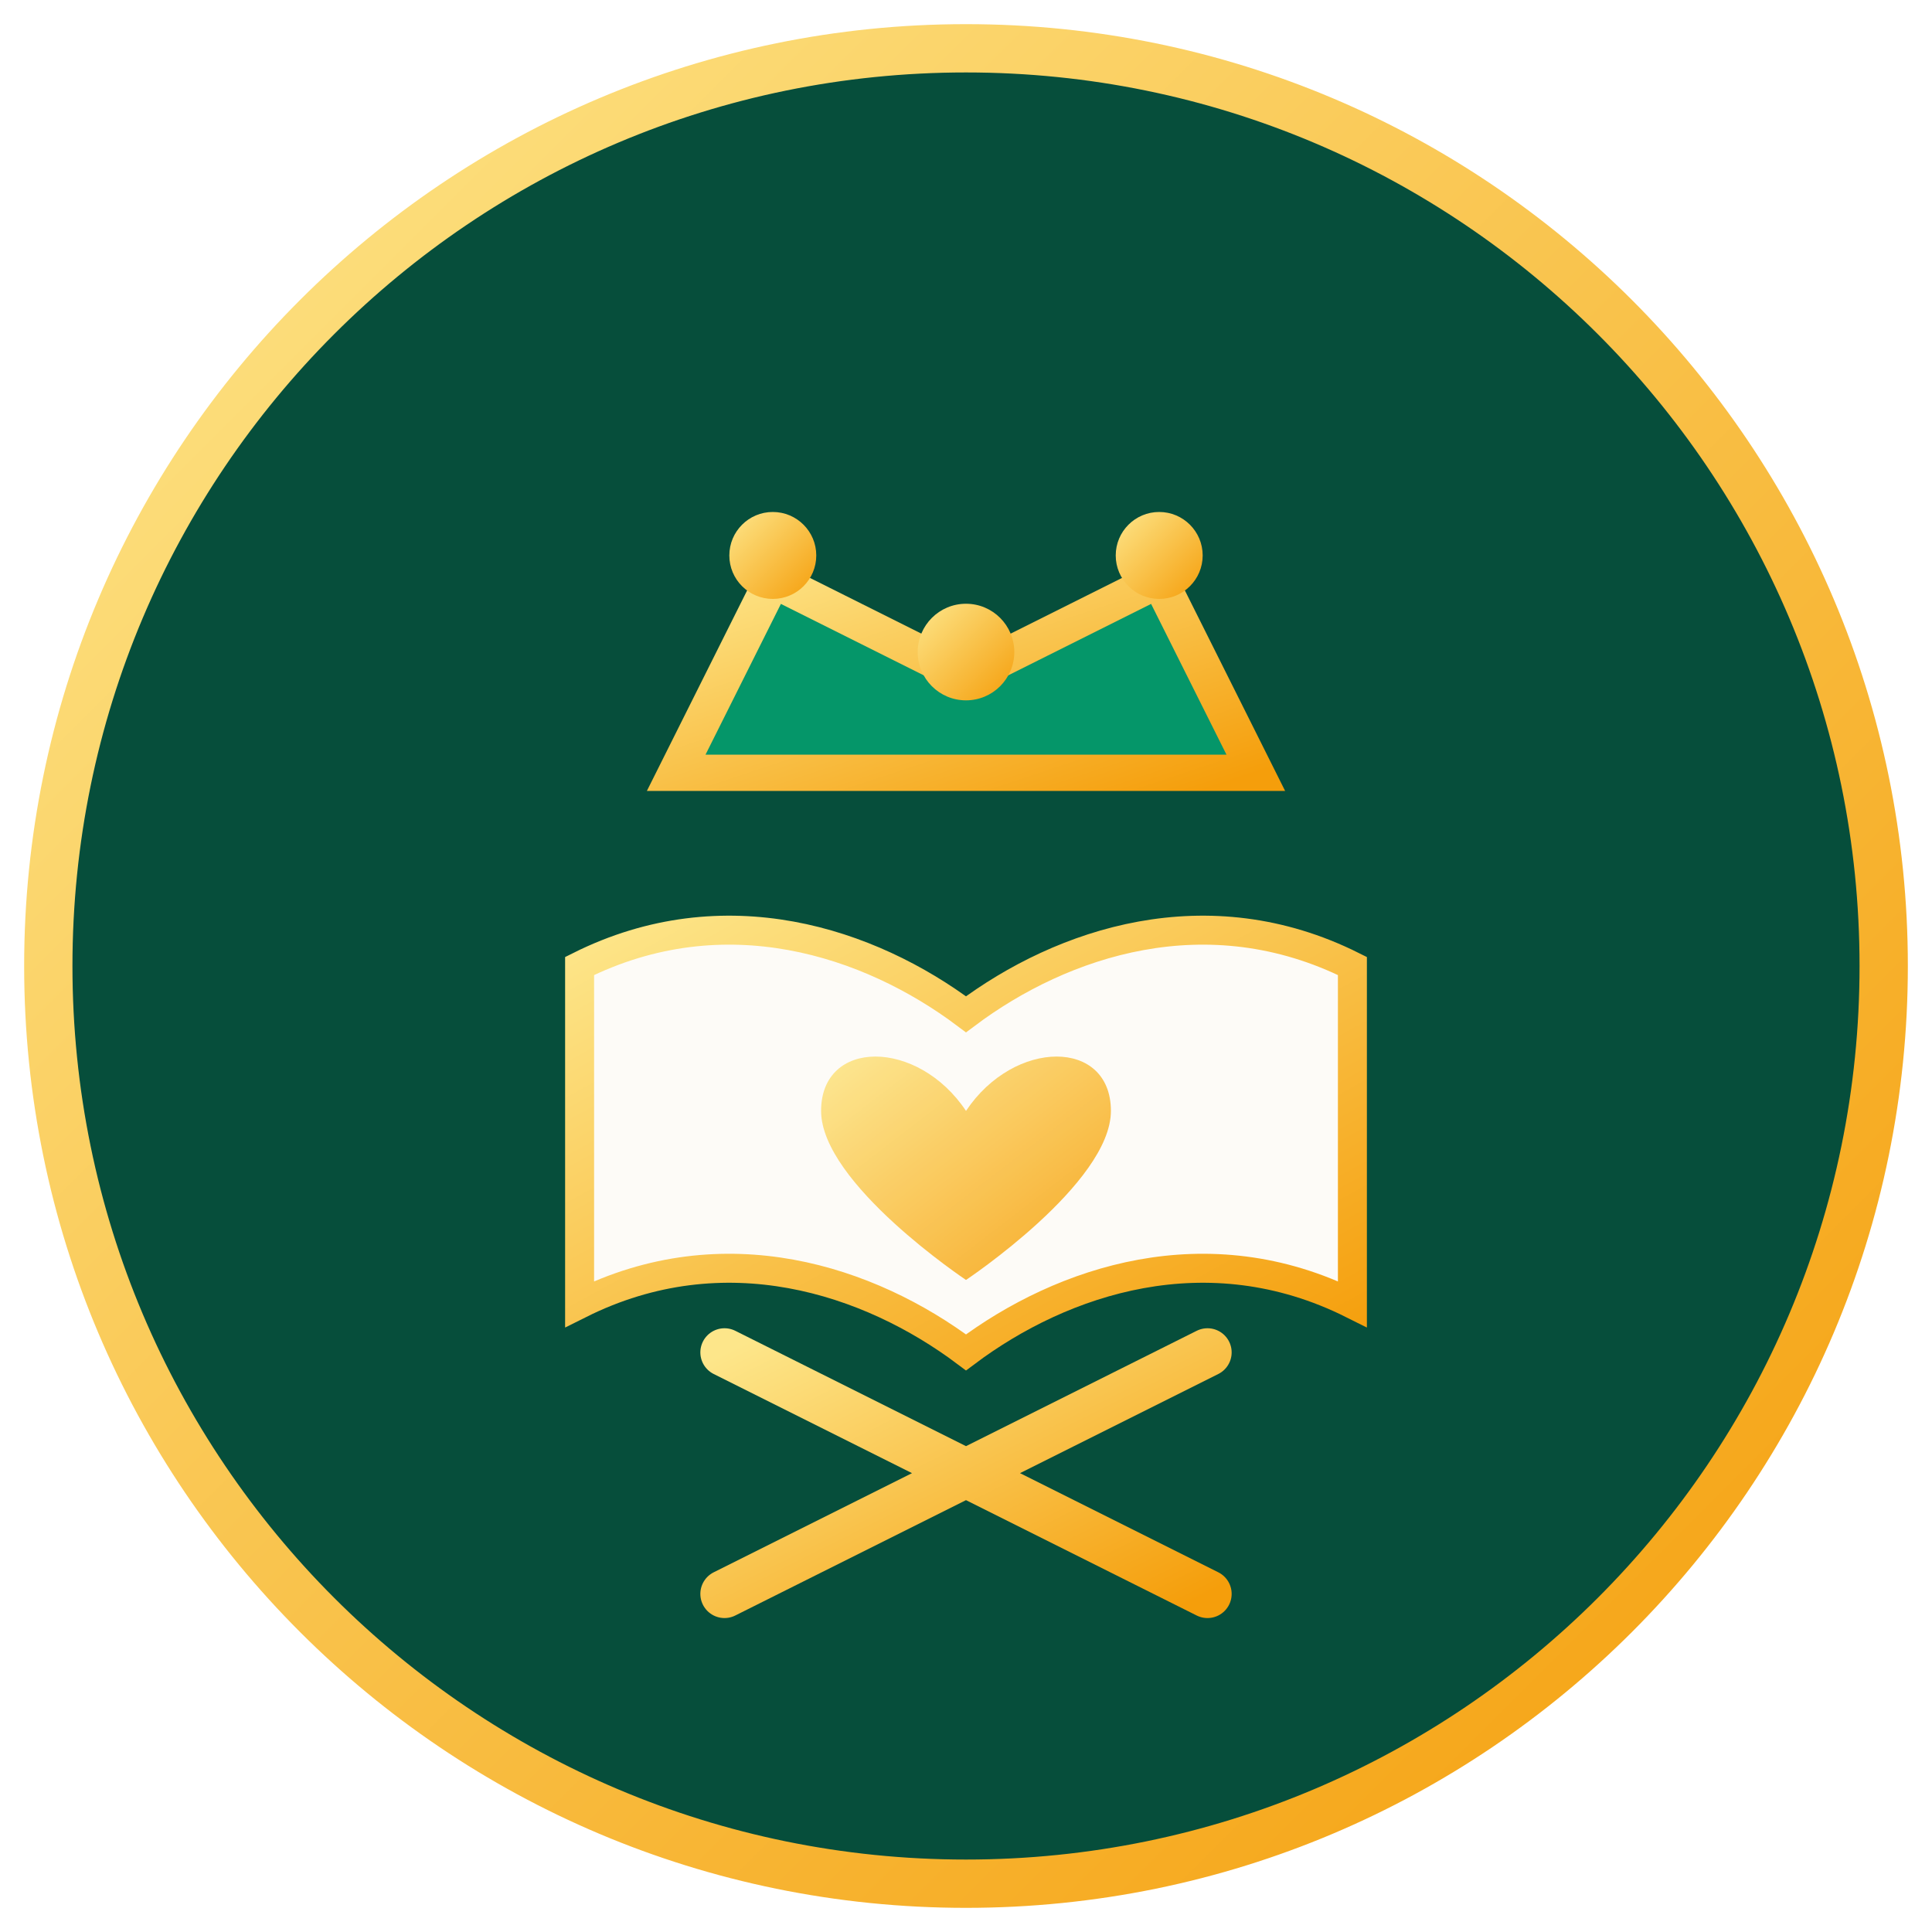
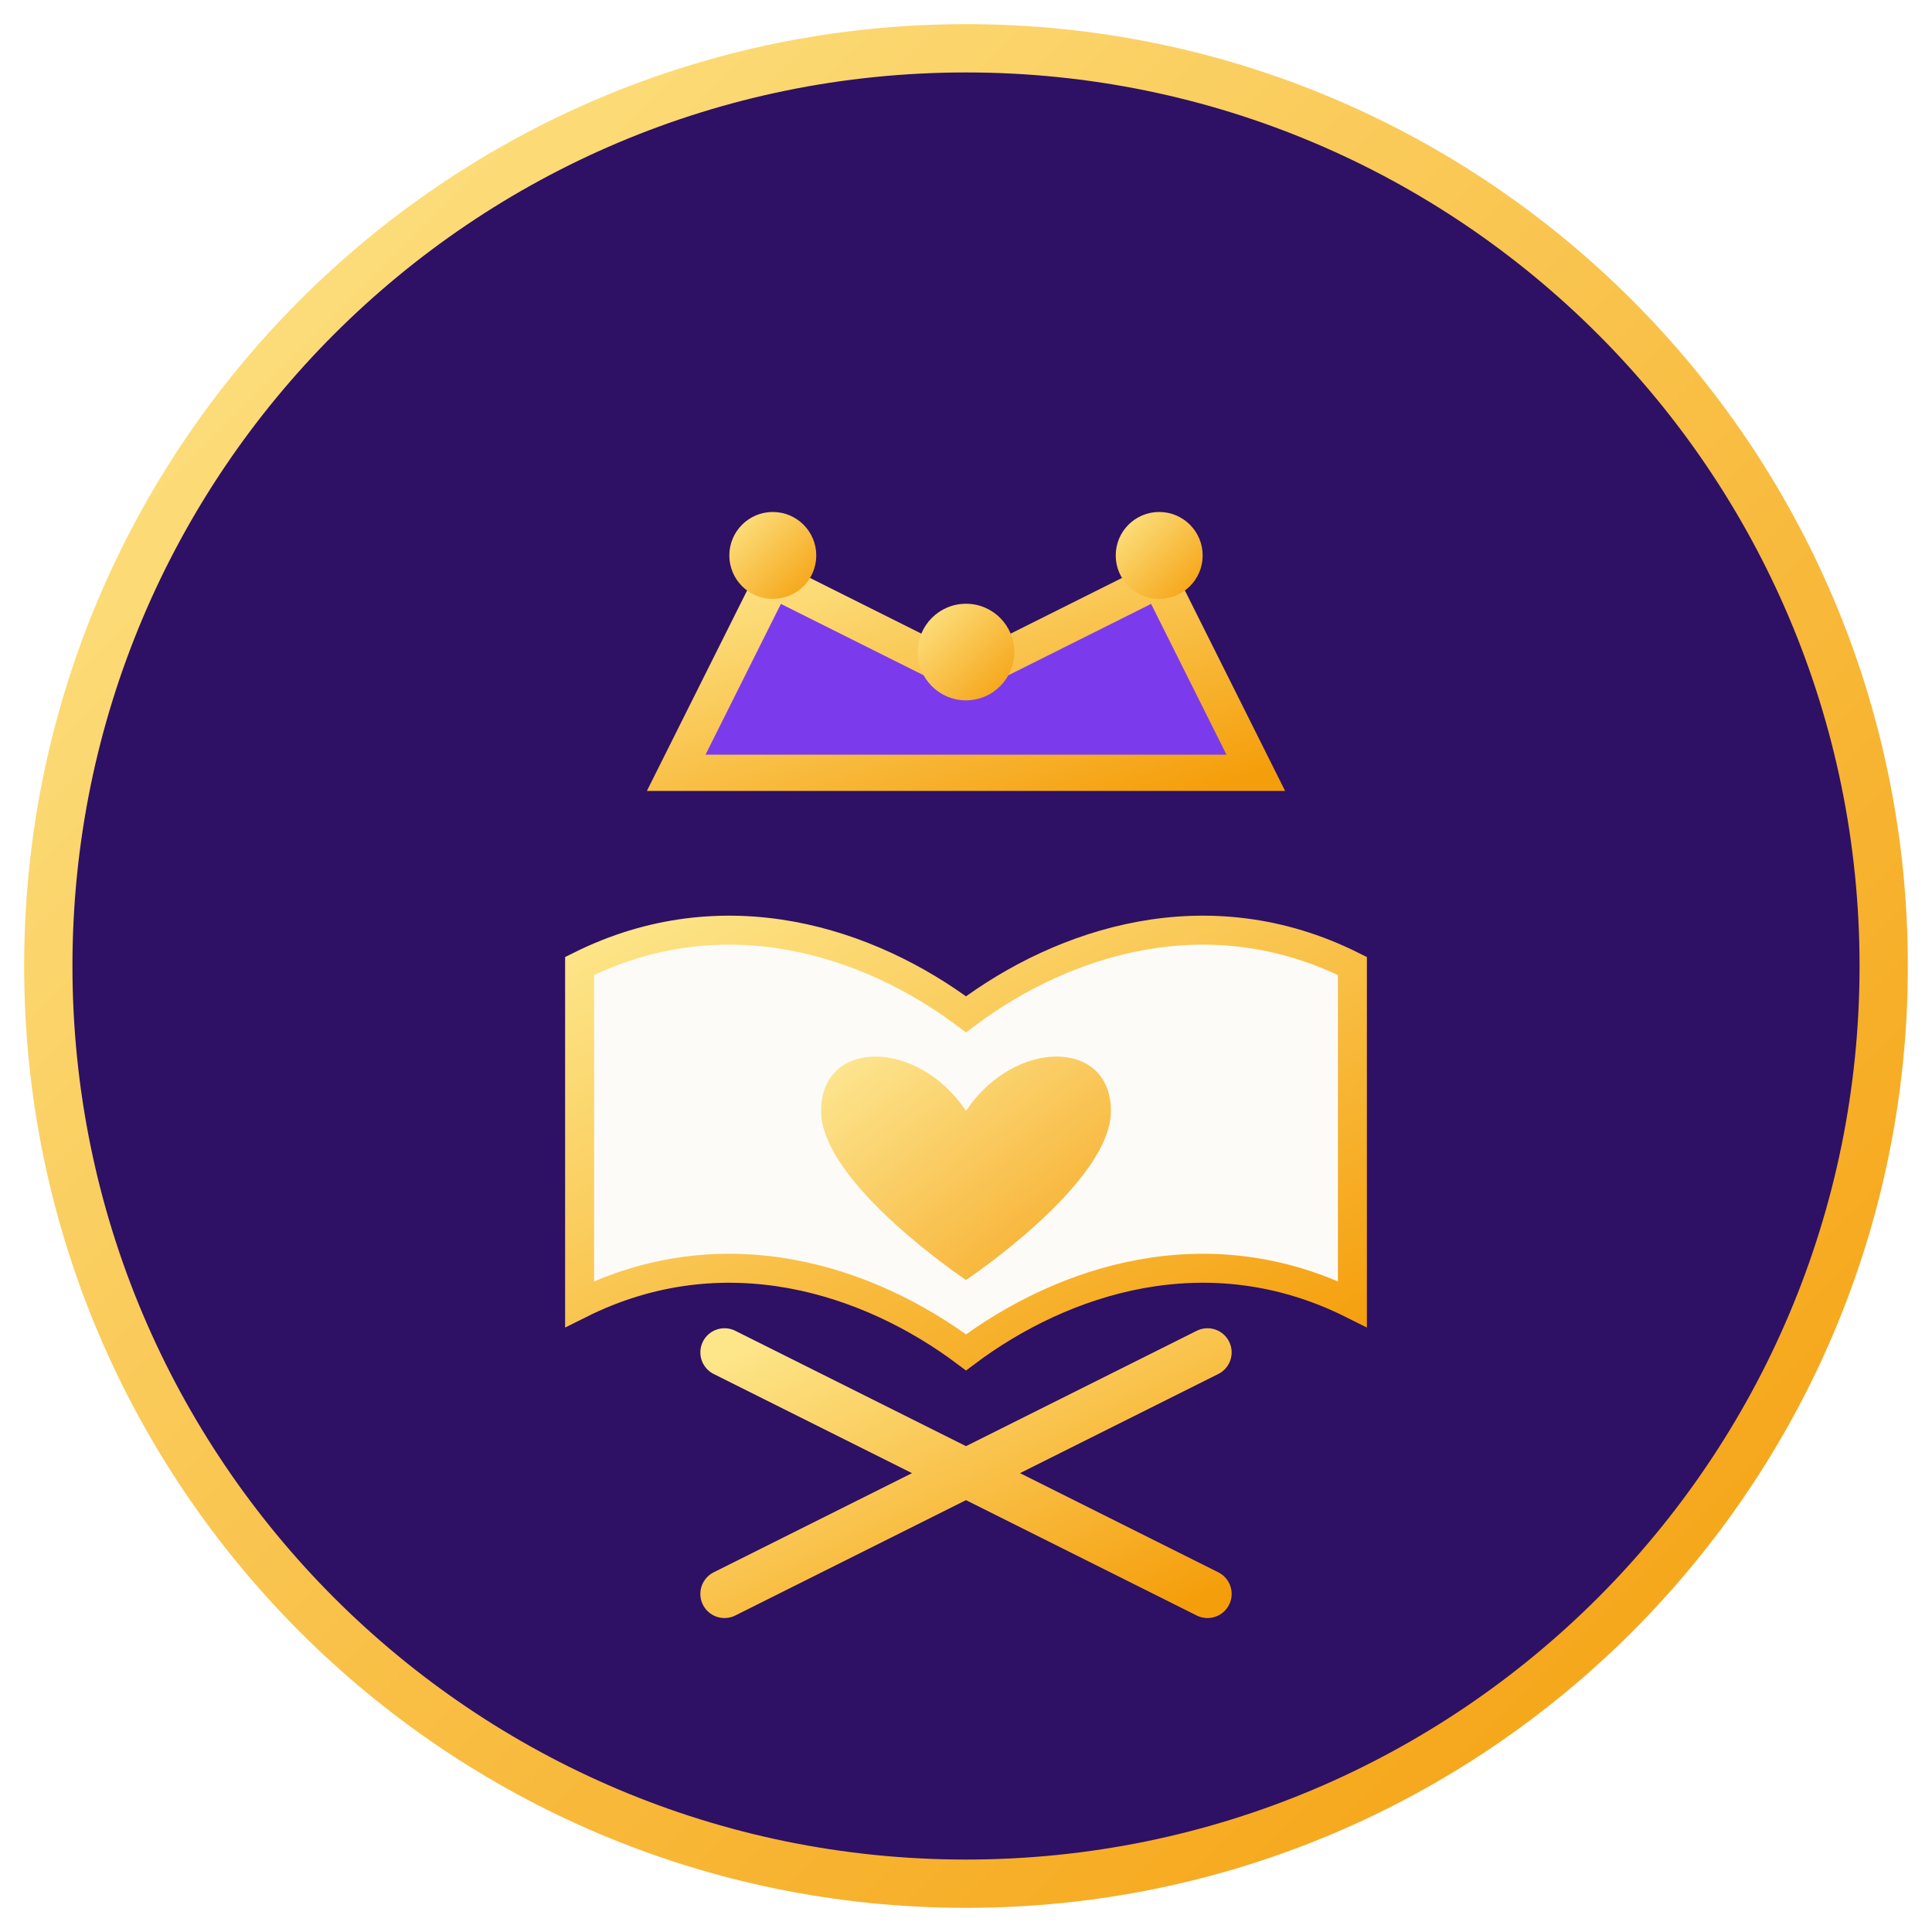
<svg xmlns="http://www.w3.org/2000/svg" viewBox="0 0 80 80" width="80" height="80">
  <defs>
    <linearGradient id="goldHifz" x1="0%" y1="0%" x2="100%" y2="100%">
      <stop offset="0%" stop-color="#FDE68A" />
      <stop offset="100%" stop-color="#F59E0B" />
    </linearGradient>
  </defs>
-   <circle cx="40" cy="40" r="38" fill="#064E3B" stroke="url(#goldHifz)" stroke-width="2" />
-   <path d="M 28 32 L 32 24 L 40 28 L 48 24 L 52 32 Z" fill="#059669" stroke="url(#goldHifz)" stroke-width="1.5" />
+   <circle cx="40" cy="40" r="38" fill="#2E1065" stroke="url(#goldHifz)" stroke-width="2" />
+   <path d="M 28 32 L 32 24 L 40 28 L 48 24 L 52 32 Z" fill="#7C3AED" stroke="url(#goldHifz)" stroke-width="1.5" />
  <circle cx="32" cy="23" r="1.8" fill="url(#goldHifz)" />
  <circle cx="40" cy="27" r="2" fill="url(#goldHifz)" />
  <circle cx="48" cy="23" r="1.8" fill="url(#goldHifz)" />
  <path d="M 24 54 C 30 51, 36 53, 40 56 C 44 53, 50 51, 56 54 L 56 40 C 50 37, 44 39, 40 42 C 36 39, 30 37, 24 40 Z" fill="#FDFBF7" stroke="url(#goldHifz)" stroke-width="1.2" />
  <path d="M 40 46 C 38 43, 34 43, 34 46 C 34 49, 40 53, 40 53 C 40 53, 46 49, 46 46 C 46 43, 42 43, 40 46 Z" fill="url(#goldHifz)" opacity="0.9" />
  <path d="M 30 56 L 50 66 M 50 56 L 30 66" stroke="url(#goldHifz)" stroke-width="2" stroke-linecap="round" />
</svg>
